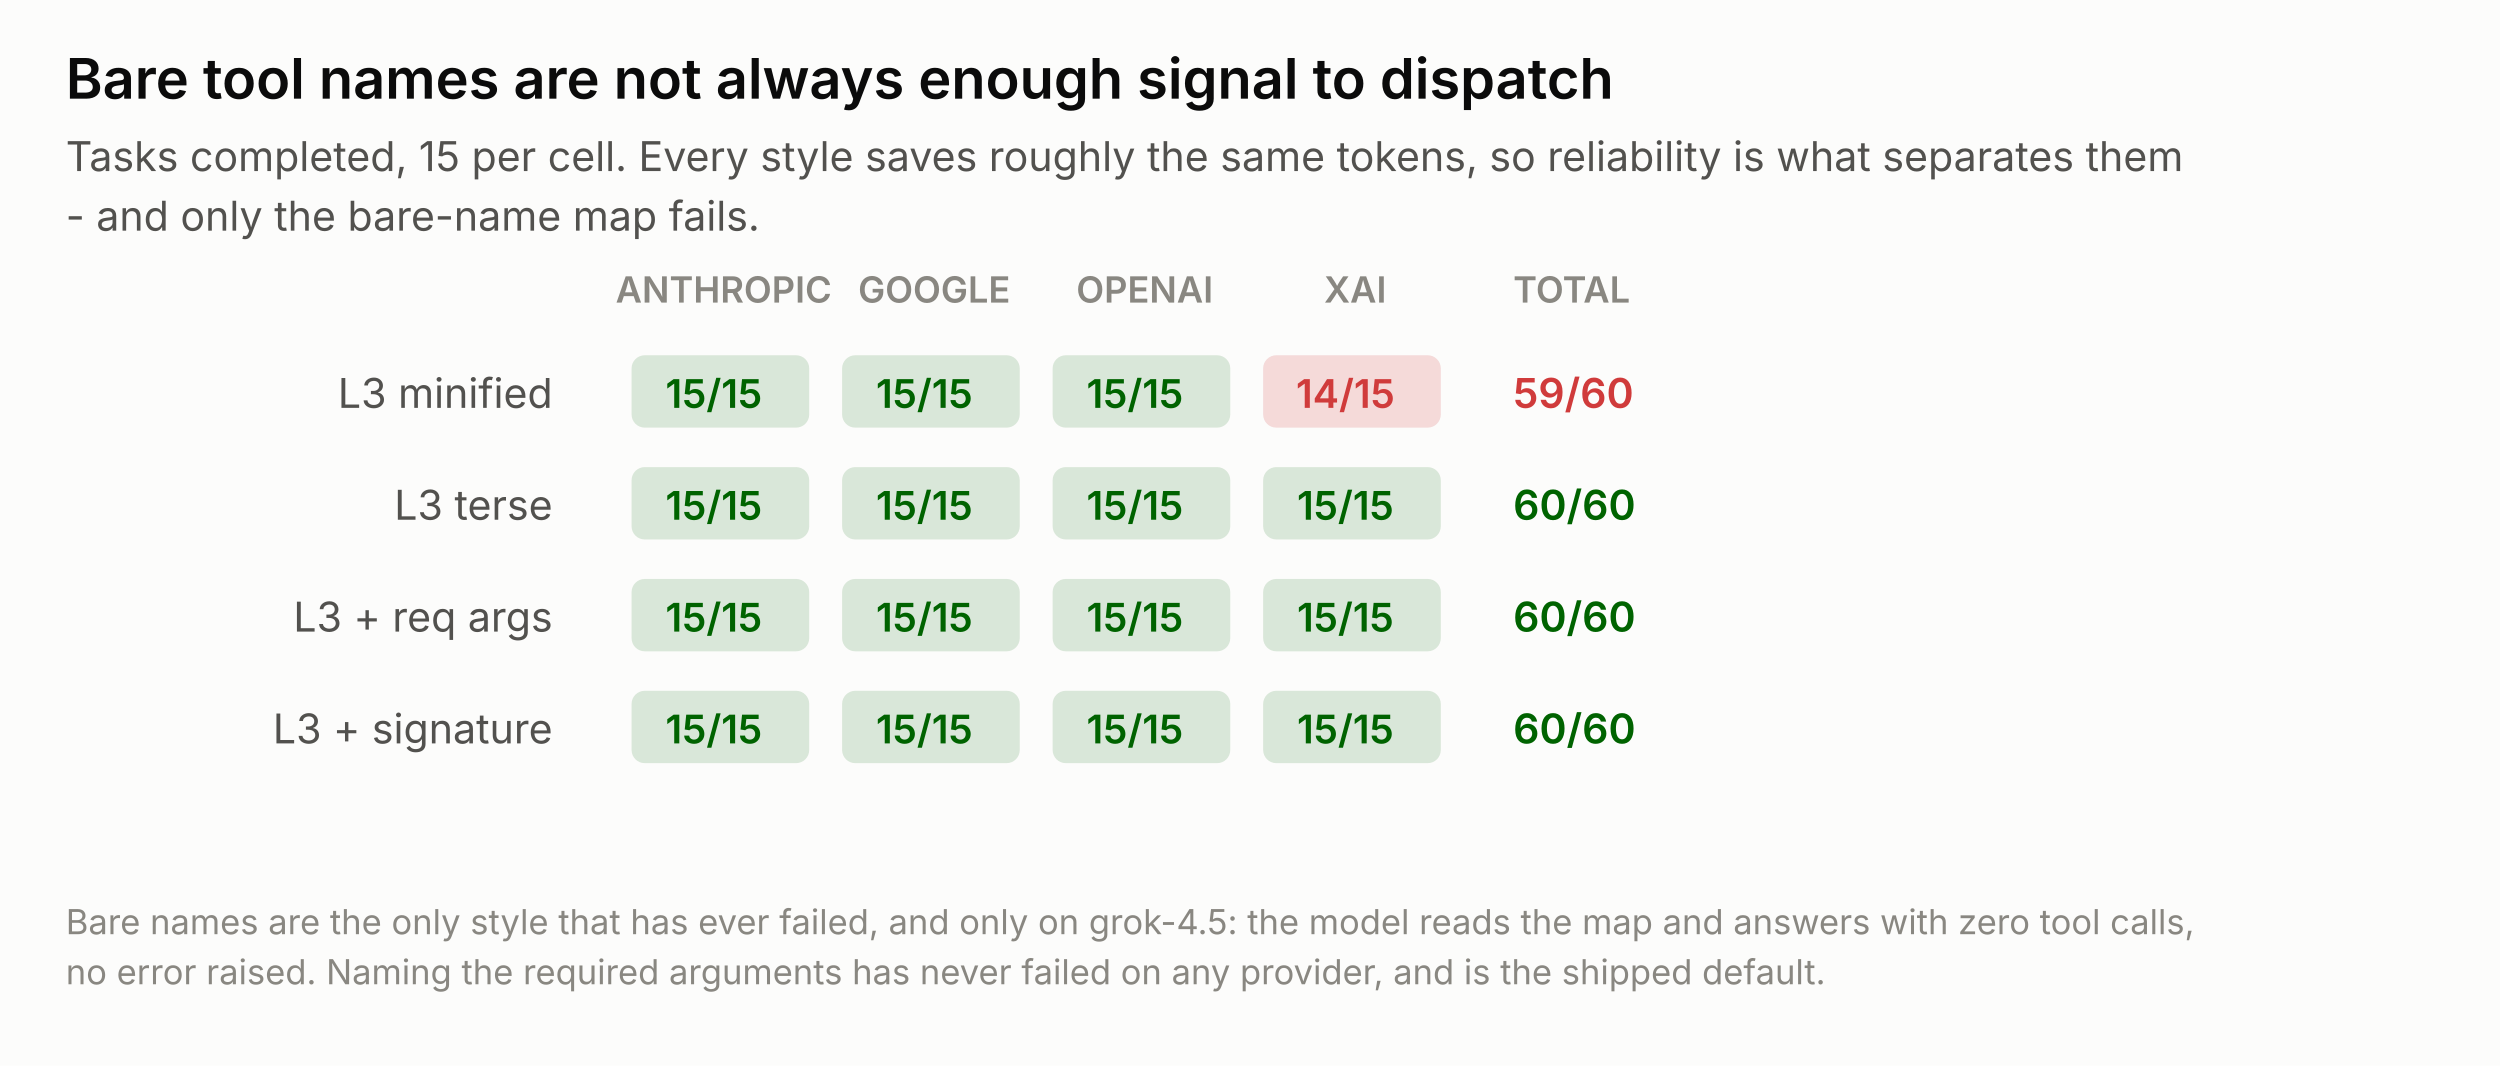
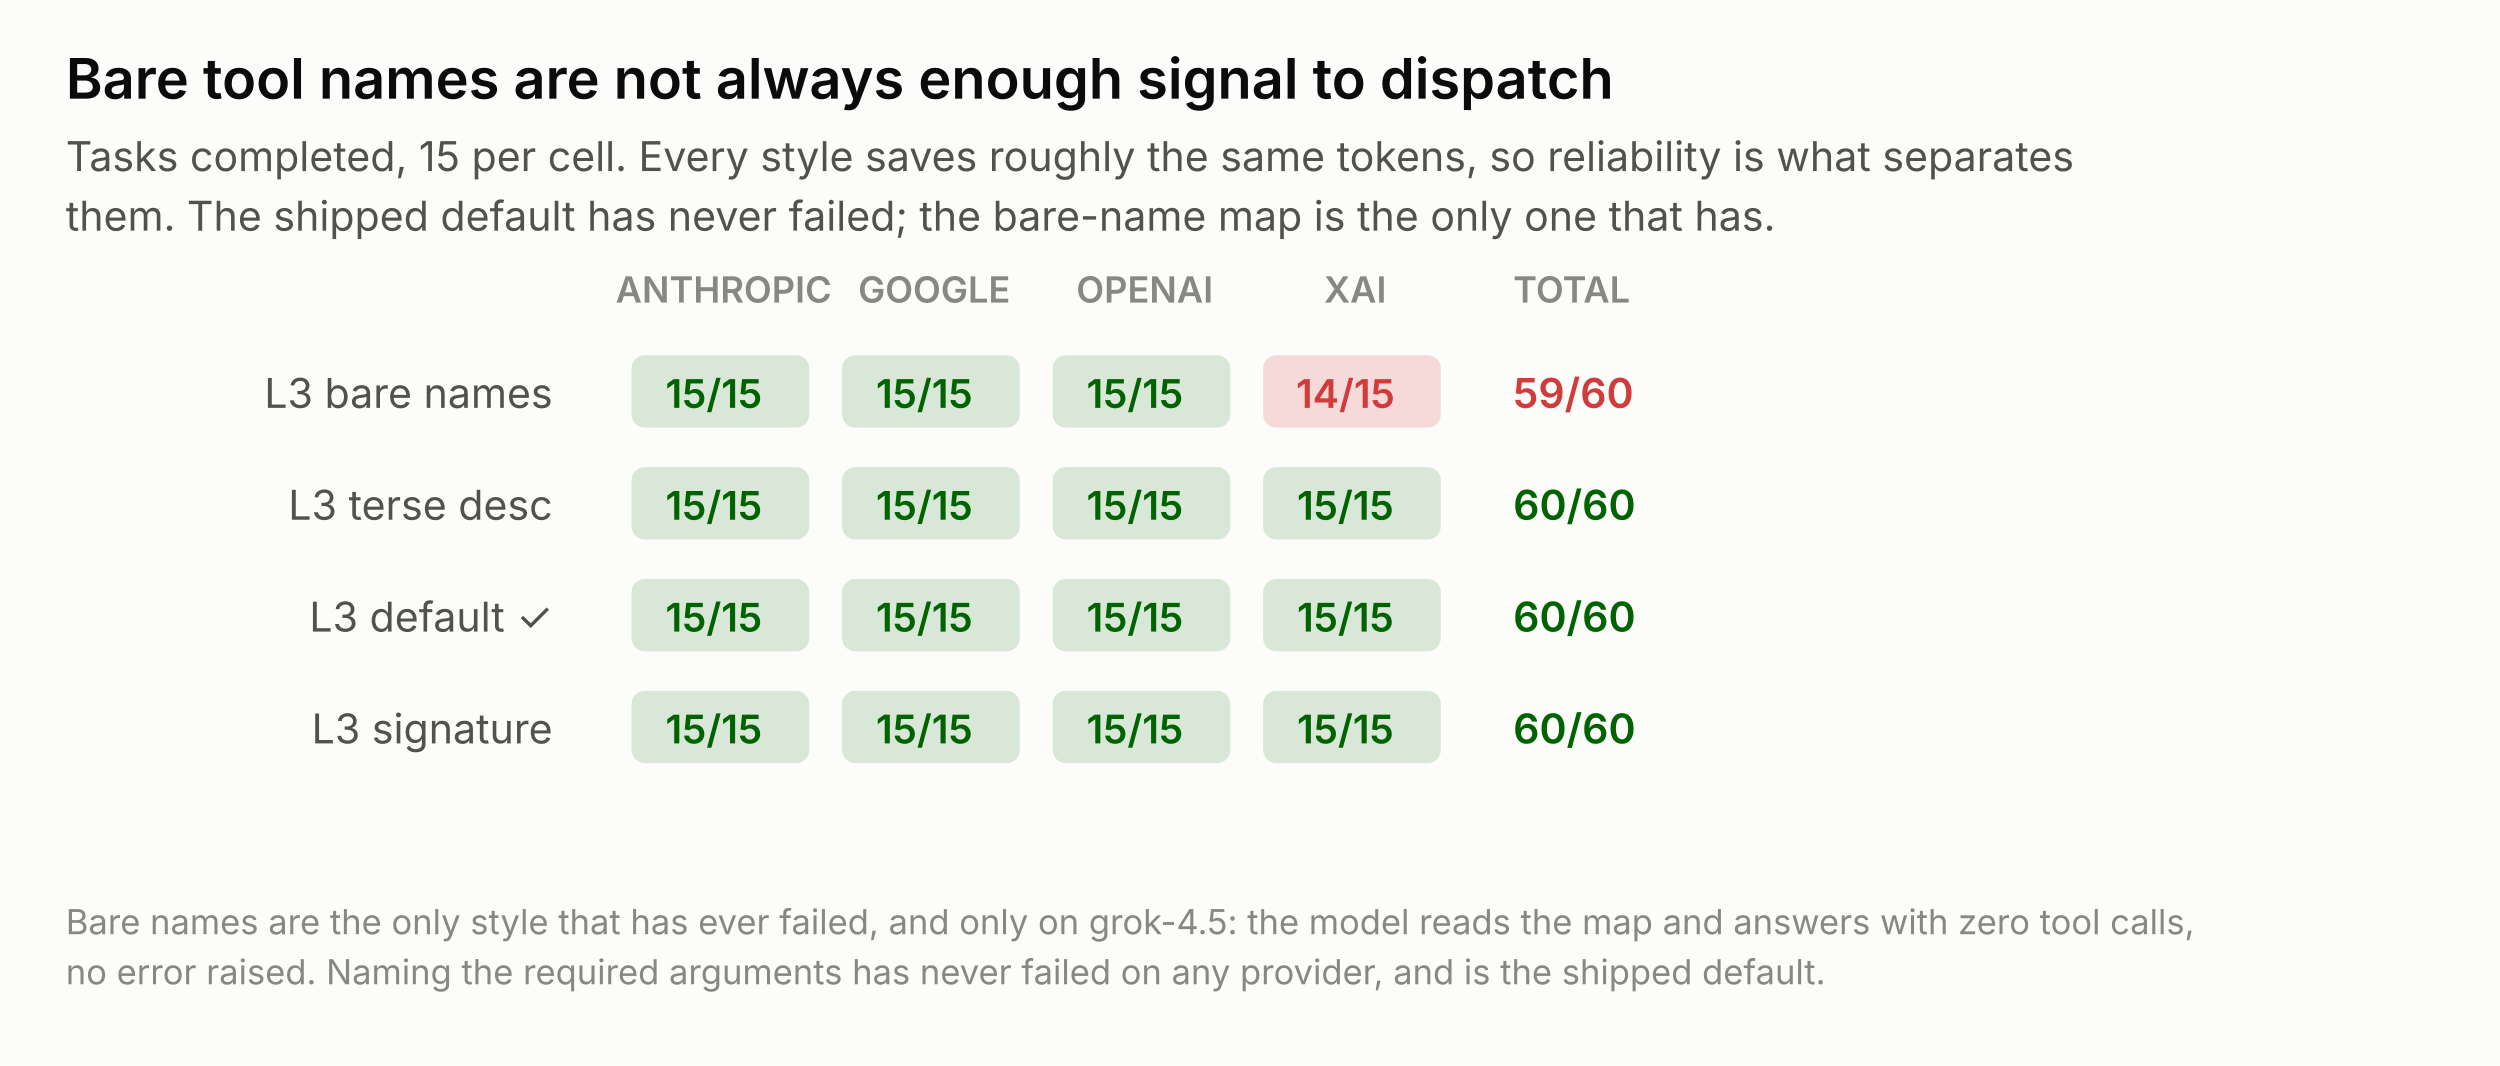
<svg xmlns="http://www.w3.org/2000/svg" width="760" height="324" viewBox="0 0 760 324" role="img" aria-label="Task completion by level-3 map style and provider">
  <rect width="760" height="324" fill="#fcfcfb" />
  <text x="20" y="30" font-family="system-ui,-apple-system,'Segoe UI',sans-serif" font-size="17" font-weight="600" fill="#0b0b0b">Bare tool names are not always enough signal to dispatch</text>
  <text x="20" y="52" font-family="system-ui,-apple-system,'Segoe UI',sans-serif" font-size="12.5" fill="#52514e">
-     <tspan x="20" dy="0">Tasks completed, 15 per cell. Every style saves roughly the same tokens, so reliability is what separates them</tspan>
-     <tspan x="20" dy="18.125">- and only the bare-name map fails.</tspan>
+     <tspan x="20" dy="0">Tasks completed, 15 per cell. Every style saves roughly the same tokens, so reliability is what separates</tspan>
+     <tspan x="20" dy="18.125">them. The shipped default has never failed; the bare-name map is the only one that has.</tspan>
  </text>
  <text x="220" y="92" font-family="system-ui,-apple-system,'Segoe UI',sans-serif" font-size="11" font-weight="600" fill="#898781" text-anchor="middle">ANTHROPIC</text>
  <text x="284" y="92" font-family="system-ui,-apple-system,'Segoe UI',sans-serif" font-size="11" font-weight="600" fill="#898781" text-anchor="middle">GOOGLE</text>
  <text x="348" y="92" font-family="system-ui,-apple-system,'Segoe UI',sans-serif" font-size="11" font-weight="600" fill="#898781" text-anchor="middle">OPENAI</text>
  <text x="412" y="92" font-family="system-ui,-apple-system,'Segoe UI',sans-serif" font-size="11" font-weight="600" fill="#898781" text-anchor="middle">XAI</text>
-   <text x="168" y="124" font-family="system-ui,-apple-system,'Segoe UI',sans-serif" font-size="12.5" fill="#52514e" text-anchor="end">L3 minified</text>
+   <text x="168" y="124" font-family="system-ui,-apple-system,'Segoe UI',sans-serif" font-size="12.5" fill="#52514e" text-anchor="end">L3 bare names</text>
  <rect x="192" y="108" width="54" height="22" rx="4" fill="#006300" opacity="0.14" />
  <text x="217" y="124" font-family="system-ui,-apple-system,'Segoe UI',sans-serif" font-size="12" font-weight="600" fill="#006300" text-anchor="middle">15/15</text>
  <rect x="256" y="108" width="54" height="22" rx="4" fill="#006300" opacity="0.14" />
  <text x="281" y="124" font-family="system-ui,-apple-system,'Segoe UI',sans-serif" font-size="12" font-weight="600" fill="#006300" text-anchor="middle">15/15</text>
  <rect x="320" y="108" width="54" height="22" rx="4" fill="#006300" opacity="0.14" />
  <text x="345" y="124" font-family="system-ui,-apple-system,'Segoe UI',sans-serif" font-size="12" font-weight="600" fill="#006300" text-anchor="middle">15/15</text>
  <rect x="384" y="108" width="54" height="22" rx="4" fill="#d03b3b" opacity="0.18" />
  <text x="409" y="124" font-family="system-ui,-apple-system,'Segoe UI',sans-serif" font-size="12" font-weight="600" fill="#d03b3b" text-anchor="middle">14/15</text>
  <text x="460" y="124" font-family="system-ui,-apple-system,'Segoe UI',sans-serif" font-size="12.5" font-weight="600" fill="#d03b3b">59/60</text>
-   <text x="168" y="158" font-family="system-ui,-apple-system,'Segoe UI',sans-serif" font-size="12.5" fill="#52514e" text-anchor="end">L3 terse</text>
+   <text x="168" y="158" font-family="system-ui,-apple-system,'Segoe UI',sans-serif" font-size="12.5" fill="#52514e" text-anchor="end">L3 terse desc</text>
  <rect x="192" y="142" width="54" height="22" rx="4" fill="#006300" opacity="0.14" />
  <text x="217" y="158" font-family="system-ui,-apple-system,'Segoe UI',sans-serif" font-size="12" font-weight="600" fill="#006300" text-anchor="middle">15/15</text>
  <rect x="256" y="142" width="54" height="22" rx="4" fill="#006300" opacity="0.14" />
  <text x="281" y="158" font-family="system-ui,-apple-system,'Segoe UI',sans-serif" font-size="12" font-weight="600" fill="#006300" text-anchor="middle">15/15</text>
  <rect x="320" y="142" width="54" height="22" rx="4" fill="#006300" opacity="0.14" />
  <text x="345" y="158" font-family="system-ui,-apple-system,'Segoe UI',sans-serif" font-size="12" font-weight="600" fill="#006300" text-anchor="middle">15/15</text>
  <rect x="384" y="142" width="54" height="22" rx="4" fill="#006300" opacity="0.14" />
  <text x="409" y="158" font-family="system-ui,-apple-system,'Segoe UI',sans-serif" font-size="12" font-weight="600" fill="#006300" text-anchor="middle">15/15</text>
  <text x="460" y="158" font-family="system-ui,-apple-system,'Segoe UI',sans-serif" font-size="12.5" font-weight="600" fill="#006300">60/60</text>
-   <text x="168" y="192" font-family="system-ui,-apple-system,'Segoe UI',sans-serif" font-size="12.5" fill="#52514e" text-anchor="end">L3 + req args</text>
+   <text x="168" y="192" font-family="system-ui,-apple-system,'Segoe UI',sans-serif" font-size="12.5" fill="#52514e" text-anchor="end">L3 default ✓</text>
  <rect x="192" y="176" width="54" height="22" rx="4" fill="#006300" opacity="0.14" />
  <text x="217" y="192" font-family="system-ui,-apple-system,'Segoe UI',sans-serif" font-size="12" font-weight="600" fill="#006300" text-anchor="middle">15/15</text>
  <rect x="256" y="176" width="54" height="22" rx="4" fill="#006300" opacity="0.14" />
  <text x="281" y="192" font-family="system-ui,-apple-system,'Segoe UI',sans-serif" font-size="12" font-weight="600" fill="#006300" text-anchor="middle">15/15</text>
  <rect x="320" y="176" width="54" height="22" rx="4" fill="#006300" opacity="0.14" />
  <text x="345" y="192" font-family="system-ui,-apple-system,'Segoe UI',sans-serif" font-size="12" font-weight="600" fill="#006300" text-anchor="middle">15/15</text>
  <rect x="384" y="176" width="54" height="22" rx="4" fill="#006300" opacity="0.14" />
  <text x="409" y="192" font-family="system-ui,-apple-system,'Segoe UI',sans-serif" font-size="12" font-weight="600" fill="#006300" text-anchor="middle">15/15</text>
  <text x="460" y="192" font-family="system-ui,-apple-system,'Segoe UI',sans-serif" font-size="12.5" font-weight="600" fill="#006300">60/60</text>
-   <text x="168" y="226" font-family="system-ui,-apple-system,'Segoe UI',sans-serif" font-size="12.5" fill="#52514e" text-anchor="end">L3 + signature</text>
+   <text x="168" y="226" font-family="system-ui,-apple-system,'Segoe UI',sans-serif" font-size="12.5" fill="#52514e" text-anchor="end">L3 signature</text>
  <rect x="192" y="210" width="54" height="22" rx="4" fill="#006300" opacity="0.14" />
  <text x="217" y="226" font-family="system-ui,-apple-system,'Segoe UI',sans-serif" font-size="12" font-weight="600" fill="#006300" text-anchor="middle">15/15</text>
  <rect x="256" y="210" width="54" height="22" rx="4" fill="#006300" opacity="0.14" />
  <text x="281" y="226" font-family="system-ui,-apple-system,'Segoe UI',sans-serif" font-size="12" font-weight="600" fill="#006300" text-anchor="middle">15/15</text>
  <rect x="320" y="210" width="54" height="22" rx="4" fill="#006300" opacity="0.14" />
  <text x="345" y="226" font-family="system-ui,-apple-system,'Segoe UI',sans-serif" font-size="12" font-weight="600" fill="#006300" text-anchor="middle">15/15</text>
  <rect x="384" y="210" width="54" height="22" rx="4" fill="#006300" opacity="0.14" />
  <text x="409" y="226" font-family="system-ui,-apple-system,'Segoe UI',sans-serif" font-size="12" font-weight="600" fill="#006300" text-anchor="middle">15/15</text>
  <text x="460" y="226" font-family="system-ui,-apple-system,'Segoe UI',sans-serif" font-size="12.5" font-weight="600" fill="#006300">60/60</text>
  <text x="460" y="92" font-family="system-ui,-apple-system,'Segoe UI',sans-serif" font-size="11" font-weight="600" fill="#898781">TOTAL</text>
  <text x="20" y="284" font-family="system-ui,-apple-system,'Segoe UI',sans-serif" font-size="10.5" fill="#898781">
    <tspan x="20" dy="0">Bare names are the only style that has ever failed, and only on grok-4.5: the model reads the map and answers with zero tool calls,</tspan>
    <tspan x="20" dy="15.225">no error raised. Naming the required arguments has never failed on any provider, and is the shipped default.</tspan>
  </text>
</svg>
